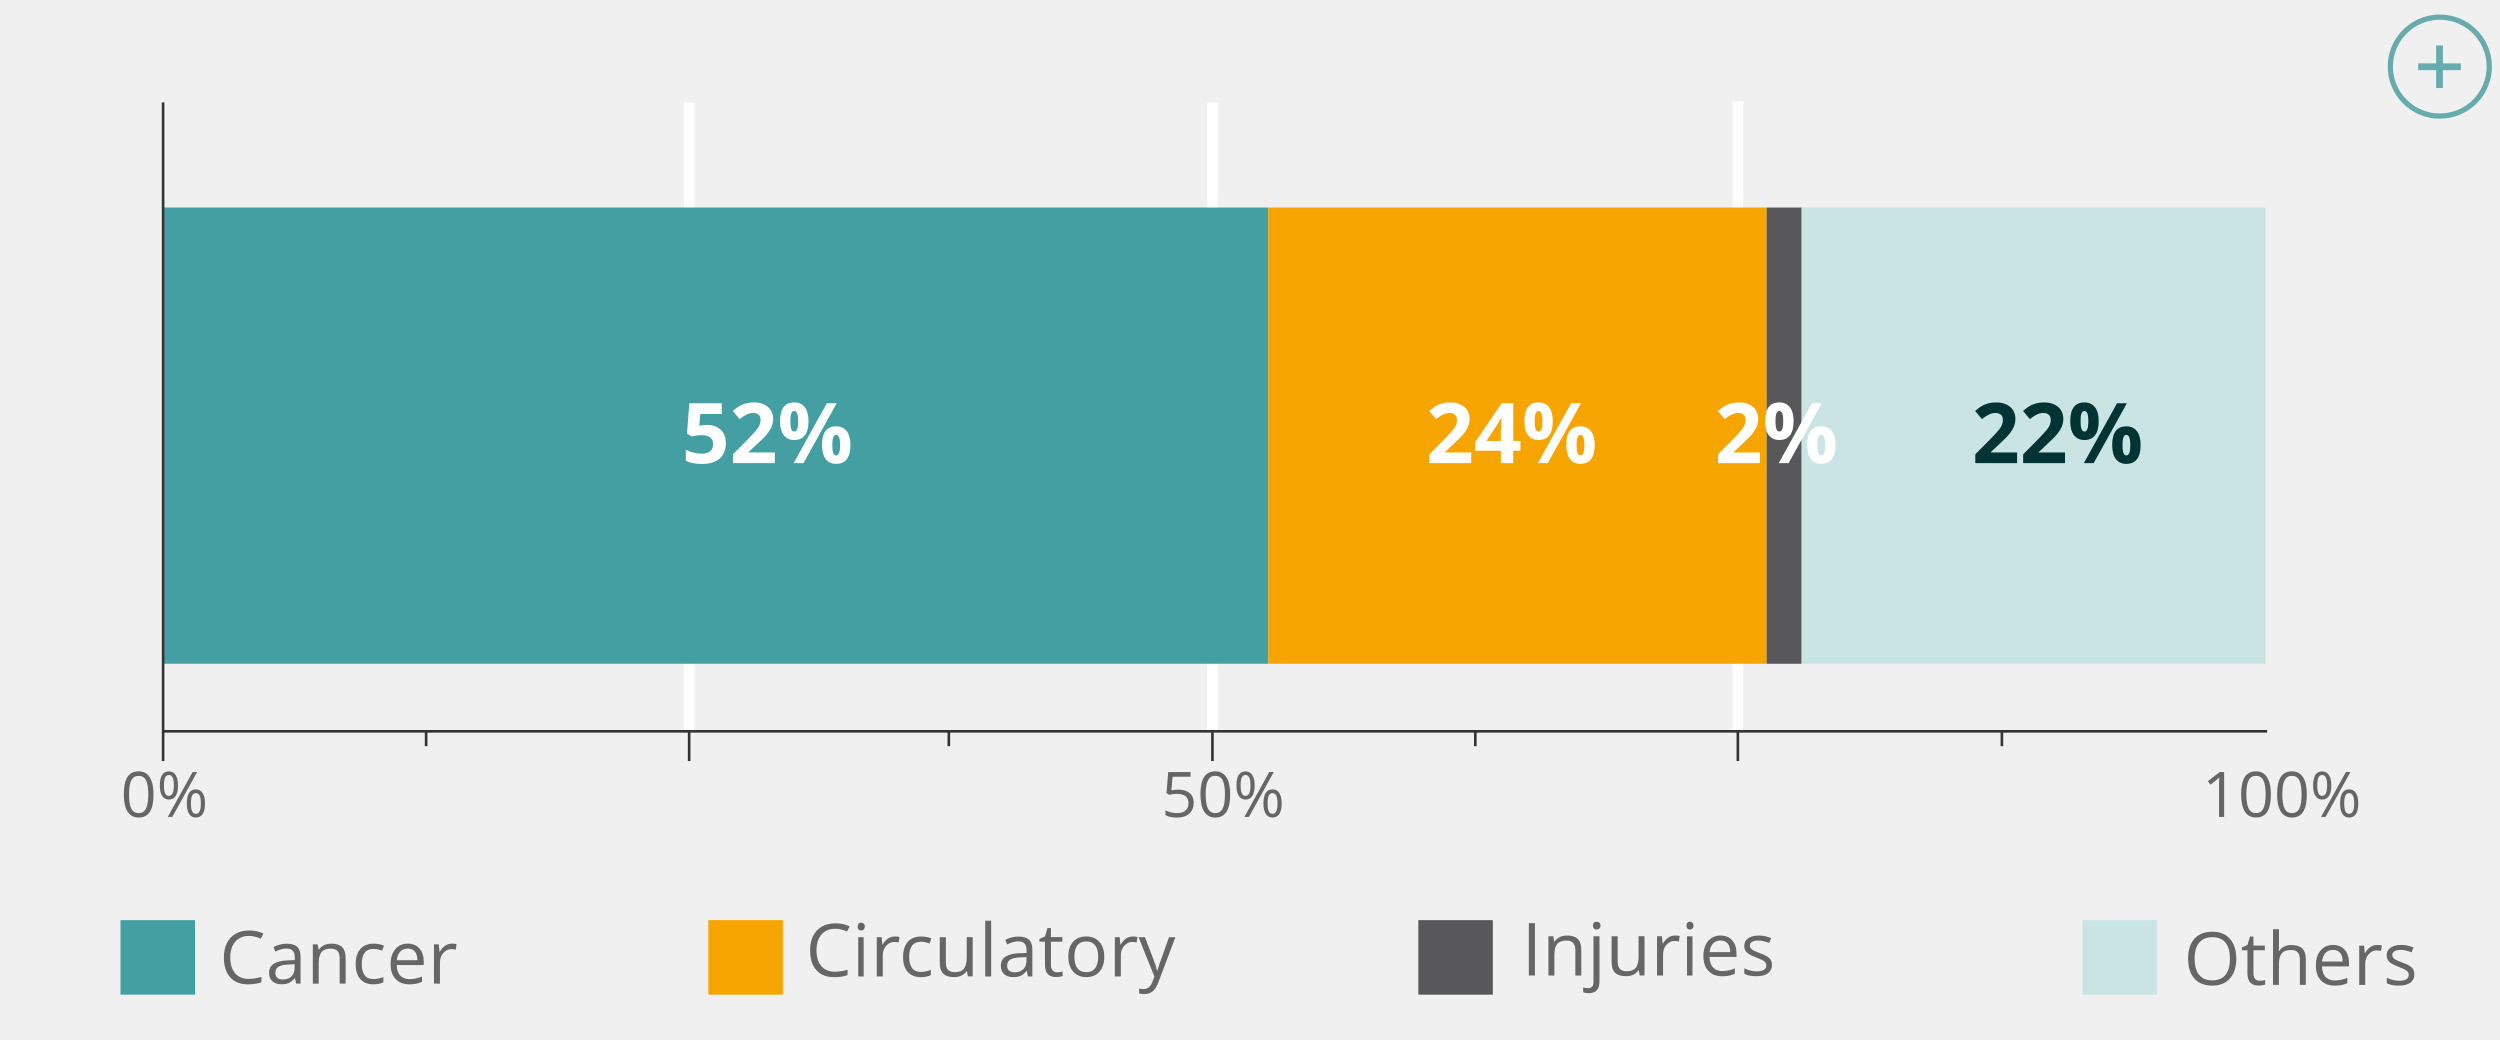
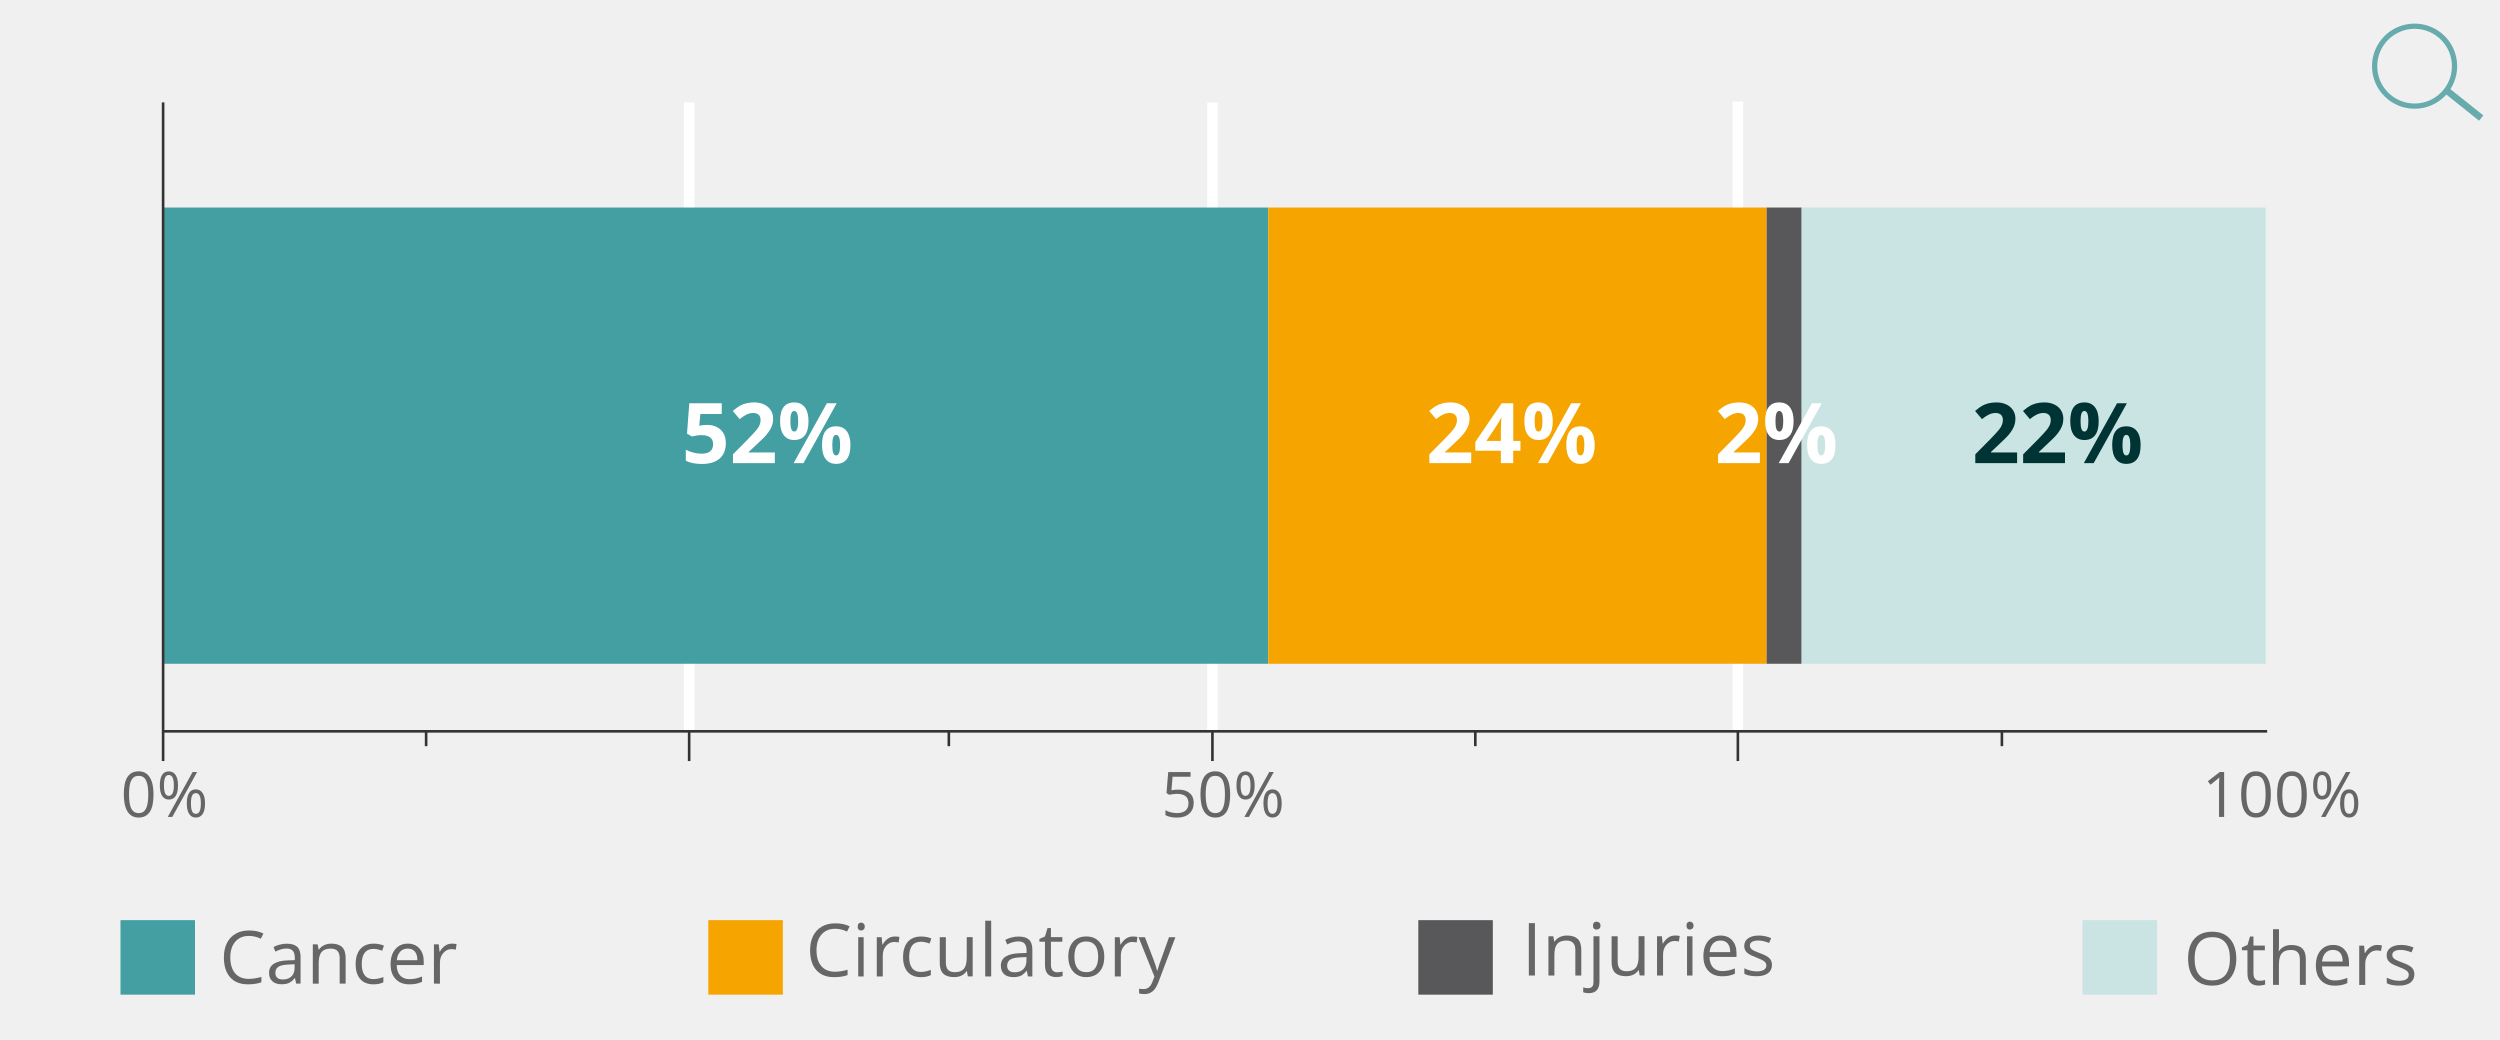
<svg xmlns="http://www.w3.org/2000/svg" version="1.1" id="Capa_1" x="0px" y="0px" width="477px" height="198.425px" viewBox="0 0 477 198.425" enable-background="new 0 0 477 198.425" xml:space="preserve">
  <rect x="31.12" y="19.535" fill="#F0F0F0" width="401.177" height="120.001" />
  <g>
    <line fill="none" stroke="#FFFFFF" stroke-width="2" stroke-miterlimit="10" x1="231.331" y1="139.537" x2="231.331" y2="19.539" />
    <line fill="none" stroke="#FFFFFF" stroke-width="2" stroke-miterlimit="10" x1="131.488" y1="139.537" x2="131.488" y2="19.539" />
    <line fill="none" stroke="#FFFFFF" stroke-width="2" stroke-miterlimit="10" x1="331.586" y1="139.537" x2="331.586" y2="19.374" />
  </g>
  <g id="Capa_1_1_">
</g>
  <line fill="none" stroke="#333333" stroke-width="0.5" stroke-miterlimit="10" x1="31.12" y1="139.537" x2="432.576" y2="139.537" />
  <line fill="none" stroke="#333333" stroke-width="0.5" stroke-miterlimit="10" x1="231.331" y1="145.203" x2="231.331" y2="139.537" />
  <g>
    <path fill="#666666" d="M23.622,151.57c0-1.488,0.229-2.598,0.694-3.318c0.471-0.721,1.183-1.082,2.139-1.082   c0.929,0,1.634,0.377,2.111,1.129c0.48,0.758,0.728,1.85,0.728,3.273c0,1.479-0.232,2.588-0.699,3.316   c-0.467,0.73-1.18,1.098-2.14,1.098c-0.93,0-1.628-0.375-2.11-1.121C23.865,154.115,23.622,153.018,23.622,151.57z M24.618,151.57   c0,1.244,0.146,2.148,0.438,2.717c0.293,0.566,0.759,0.854,1.397,0.854c0.646,0,1.111-0.287,1.402-0.86   c0.291-0.572,0.438-1.48,0.438-2.701c0-1.229-0.146-2.127-0.438-2.697c-0.292-0.569-0.759-0.854-1.402-0.854   c-0.645,0-1.104,0.279-1.397,0.847C24.765,149.425,24.618,150.328,24.618,151.57z" />
-     <path fill="#666666" d="M30.495,149.854c0-0.886,0.145-1.554,0.433-2.002c0.289-0.446,0.717-0.672,1.281-0.672   c0.563,0,0.997,0.229,1.3,0.694c0.305,0.465,0.455,1.125,0.455,1.979c0,0.895-0.147,1.564-0.445,2.021   c-0.298,0.455-0.729,0.685-1.31,0.685c-0.542,0-0.963-0.231-1.269-0.697C30.646,151.396,30.495,150.727,30.495,149.854z    M31.286,149.854c0,0.666,0.067,1.164,0.217,1.496c0.146,0.334,0.38,0.5,0.706,0.5c0.644,0,0.964-0.666,0.964-1.996   c0-1.326-0.32-1.987-0.964-1.987c-0.325,0-0.563,0.164-0.706,0.493C31.36,148.689,31.286,149.188,31.286,149.854z M32.01,155.869   l4.739-8.566h0.859l-4.734,8.566H32.01z M35.641,153.289c0-0.887,0.146-1.555,0.438-2.002c0.29-0.449,0.718-0.676,1.281-0.676   c0.557,0,0.981,0.229,1.292,0.688c0.313,0.459,0.468,1.121,0.468,1.988c0,0.887-0.148,1.562-0.446,2.014   c-0.297,0.455-0.732,0.688-1.313,0.688c-0.552,0-0.978-0.23-1.271-0.693C35.788,154.824,35.641,154.158,35.641,153.289z    M36.432,153.289c0,0.668,0.071,1.166,0.217,1.494c0.146,0.328,0.387,0.492,0.711,0.492c0.329,0,0.572-0.16,0.729-0.486   c0.157-0.324,0.235-0.824,0.235-1.5c0-0.666-0.078-1.162-0.235-1.479c-0.155-0.322-0.398-0.479-0.729-0.479   s-0.563,0.158-0.711,0.479C36.503,152.126,36.432,152.623,36.432,153.289z" />
+     <path fill="#666666" d="M30.495,149.854c0-0.886,0.145-1.554,0.433-2.002c0.289-0.446,0.717-0.672,1.281-0.672   c0.563,0,0.997,0.229,1.3,0.694c0.305,0.465,0.455,1.125,0.455,1.979c0,0.895-0.147,1.564-0.445,2.021   c-0.298,0.455-0.729,0.685-1.31,0.685c-0.542,0-0.963-0.231-1.269-0.697C30.646,151.396,30.495,150.727,30.495,149.854z    M31.286,149.854c0,0.666,0.067,1.164,0.217,1.496c0.146,0.334,0.38,0.5,0.706,0.5c0.644,0,0.964-0.666,0.964-1.996   c0-1.326-0.32-1.987-0.964-1.987c-0.325,0-0.563,0.164-0.706,0.493S31.286,149.188,31.286,149.854z M32.01,155.869l4.739-8.566   h0.859l-4.734,8.566H32.01z M35.641,153.289c0-0.887,0.146-1.555,0.438-2.002c0.29-0.449,0.718-0.676,1.281-0.676   c0.557,0,0.981,0.229,1.292,0.688c0.313,0.459,0.468,1.121,0.468,1.988c0,0.887-0.148,1.562-0.446,2.014   c-0.297,0.455-0.732,0.688-1.313,0.688c-0.552,0-0.978-0.23-1.271-0.693C35.788,154.824,35.641,154.158,35.641,153.289z    M36.432,153.289c0,0.668,0.071,1.166,0.217,1.494s0.387,0.492,0.711,0.492c0.329,0,0.572-0.16,0.729-0.486   c0.157-0.324,0.235-0.824,0.235-1.5c0-0.666-0.078-1.162-0.235-1.479c-0.155-0.322-0.398-0.479-0.729-0.479   s-0.563,0.158-0.711,0.479C36.503,152.126,36.432,152.623,36.432,153.289z" />
  </g>
  <g>
    <path fill="#666666" d="M222.367,155.518v-0.938c0.271,0.174,0.607,0.313,1.02,0.412c0.406,0.098,0.808,0.146,1.201,0.146   c0.688,0,1.222-0.16,1.604-0.48c0.386-0.324,0.57-0.791,0.57-1.402c0-1.189-0.729-1.787-2.199-1.787   c-0.371,0-0.867,0.059-1.484,0.17l-0.509-0.32l0.325-4.008h4.266v0.895h-3.435l-0.217,2.574c0.449-0.08,0.896-0.121,1.342-0.121   c0.903,0,1.613,0.225,2.132,0.666c0.521,0.443,0.776,1.055,0.776,1.824c0,0.891-0.282,1.584-0.847,2.09   c-0.565,0.508-1.348,0.76-2.335,0.76C223.612,155.986,222.874,155.83,222.367,155.518z" />
    <path fill="#666666" d="M229.046,151.57c0-1.488,0.229-2.598,0.699-3.318c0.466-0.721,1.178-1.082,2.134-1.082   c0.929,0,1.634,0.377,2.116,1.129c0.479,0.758,0.723,1.85,0.723,3.273c0,1.479-0.232,2.588-0.699,3.316   c-0.467,0.73-1.18,1.098-2.14,1.098c-0.925,0-1.628-0.375-2.11-1.121C229.287,154.115,229.046,153.018,229.046,151.57z    M230.042,151.57c0,1.244,0.146,2.148,0.438,2.717c0.293,0.566,0.765,0.854,1.398,0.854c0.646,0,1.116-0.287,1.407-0.86   c0.291-0.572,0.436-1.48,0.436-2.701c0-1.229-0.146-2.127-0.436-2.697c-0.291-0.569-0.764-0.854-1.407-0.854   c-0.645,0-1.105,0.279-1.398,0.847C230.188,149.425,230.042,150.328,230.042,151.57z" />
    <path fill="#666666" d="M235.919,149.854c0-0.886,0.144-1.554,0.433-2.002c0.289-0.446,0.717-0.672,1.281-0.672   c0.563,0,0.997,0.229,1.3,0.694c0.305,0.465,0.455,1.125,0.455,1.979c0,0.895-0.146,1.564-0.445,2.021   c-0.298,0.455-0.729,0.685-1.31,0.685c-0.542,0-0.963-0.231-1.264-0.697C236.07,151.396,235.919,150.727,235.919,149.854z    M236.71,149.854c0,0.666,0.072,1.164,0.217,1.496c0.146,0.334,0.38,0.5,0.706,0.5c0.644,0,0.964-0.666,0.964-1.996   c0-1.326-0.32-1.987-0.964-1.987c-0.325,0-0.563,0.164-0.706,0.493S236.71,149.188,236.71,149.854z M237.433,155.869l4.738-8.566   h0.865l-4.74,8.566H237.433z M241.064,153.289c0-0.887,0.146-1.555,0.438-2.002c0.29-0.449,0.719-0.676,1.285-0.676   c0.553,0,0.979,0.229,1.292,0.688c0.31,0.459,0.464,1.121,0.464,1.988c0,0.887-0.148,1.562-0.447,2.014   c-0.297,0.455-0.729,0.688-1.309,0.688c-0.556,0-0.979-0.23-1.273-0.693C241.213,154.824,241.064,154.158,241.064,153.289z    M241.855,153.289c0,0.668,0.072,1.166,0.223,1.494c0.145,0.328,0.383,0.492,0.711,0.492c0.326,0,0.566-0.16,0.729-0.486   c0.158-0.324,0.236-0.824,0.236-1.5c0-0.666-0.078-1.162-0.236-1.479c-0.156-0.322-0.396-0.479-0.729-0.479   c-0.328,0-0.566,0.158-0.711,0.479C241.928,152.126,241.855,152.623,241.855,153.289z" />
  </g>
  <g>
    <path fill="#666666" d="M421.252,149.055l2.27-1.753h0.842v8.566h-0.974v-6.104c0-0.509,0.018-0.986,0.048-1.438   c-0.082,0.082-0.174,0.168-0.274,0.258c-0.102,0.09-0.563,0.471-1.396,1.146L421.252,149.055z" />
    <path fill="#666666" d="M427.608,151.57c0-1.488,0.233-2.598,0.699-3.318c0.466-0.719,1.178-1.082,2.134-1.082   c0.93,0,1.635,0.377,2.116,1.129c0.479,0.758,0.724,1.85,0.724,3.273c0,1.479-0.229,2.588-0.699,3.316   c-0.467,0.73-1.18,1.098-2.14,1.098c-0.926,0-1.629-0.375-2.11-1.121C427.849,154.115,427.608,153.018,427.608,151.57z    M428.604,151.57c0,1.244,0.146,2.148,0.438,2.717c0.297,0.566,0.763,0.854,1.396,0.854c0.647,0,1.116-0.287,1.406-0.86   c0.291-0.572,0.438-1.48,0.438-2.701c0-1.229-0.146-2.127-0.438-2.697c-0.29-0.569-0.759-0.854-1.406-0.854   c-0.64,0-1.104,0.279-1.396,0.847C428.75,149.425,428.604,150.328,428.604,151.57z" />
    <path fill="#666666" d="M434.47,151.57c0-1.488,0.229-2.598,0.699-3.318c0.466-0.721,1.178-1.082,2.134-1.082   c0.929,0,1.634,0.377,2.116,1.129c0.479,0.758,0.723,1.85,0.723,3.273c0,1.479-0.232,2.588-0.698,3.316   c-0.468,0.73-1.181,1.098-2.141,1.098c-0.925,0-1.628-0.375-2.109-1.121C434.711,154.115,434.47,153.018,434.47,151.57z    M435.466,151.57c0,1.244,0.146,2.148,0.438,2.717c0.293,0.566,0.759,0.854,1.397,0.854c0.646,0,1.112-0.287,1.401-0.86   c0.291-0.572,0.438-1.48,0.438-2.701c0-1.229-0.146-2.127-0.438-2.697c-0.289-0.569-0.759-0.854-1.401-0.854   c-0.644,0-1.104,0.279-1.397,0.847C435.612,149.425,435.466,150.328,435.466,151.57z" />
    <path fill="#666666" d="M441.343,149.854c0-0.886,0.145-1.554,0.434-2.002c0.288-0.446,0.716-0.672,1.28-0.672   c0.563,0,0.997,0.229,1.301,0.694s0.454,1.125,0.454,1.979c0,0.895-0.147,1.564-0.445,2.021c-0.297,0.455-0.729,0.685-1.31,0.685   c-0.543,0-0.963-0.231-1.264-0.697C441.49,151.396,441.343,150.727,441.343,149.854z M442.134,149.854   c0,0.666,0.067,1.164,0.218,1.496c0.146,0.334,0.381,0.5,0.705,0.5c0.644,0,0.964-0.666,0.964-1.996   c0-1.326-0.32-1.987-0.964-1.987c-0.324,0-0.563,0.164-0.705,0.493C442.201,148.689,442.134,149.188,442.134,149.854z    M442.858,155.869l4.737-8.566h0.864l-4.739,8.566H442.858z M446.488,153.289c0-0.887,0.146-1.555,0.438-2.002   c0.289-0.449,0.718-0.676,1.285-0.676c0.552,0,0.979,0.229,1.291,0.688c0.31,0.459,0.464,1.121,0.464,1.988   c0,0.887-0.148,1.562-0.446,2.014c-0.297,0.455-0.732,0.688-1.309,0.688c-0.557,0-0.979-0.23-1.273-0.693   C446.636,154.824,446.488,154.158,446.488,153.289z M447.279,153.289c0,0.668,0.071,1.166,0.218,1.494   c0.147,0.328,0.387,0.492,0.716,0.492c0.324,0,0.567-0.16,0.729-0.486c0.157-0.324,0.235-0.824,0.235-1.5   c0-0.666-0.078-1.162-0.235-1.479c-0.155-0.322-0.397-0.479-0.729-0.479s-0.566,0.158-0.716,0.479   C447.35,152.126,447.279,152.623,447.279,153.289z" />
  </g>
  <rect x="31.12" y="39.598" fill="#449FA2" width="210.859" height="87.048" />
  <rect x="241.985" y="39.598" fill="#F6A400" width="95.097" height="87.048" />
  <rect x="343.431" y="39.598" fill="#CAE4E4" width="88.866" height="87.048" />
  <rect x="337.076" y="39.598" fill="#58585A" width="6.634" height="87.048" />
  <line fill="none" stroke="#333333" stroke-width="0.5" stroke-miterlimit="10" x1="31.12" y1="145.203" x2="31.12" y2="19.535" />
  <path fill="#FFFFFF" d="M280.706,88.368h-7.984v-1.68l2.867-2.898c0.85-0.87,1.404-1.473,1.664-1.809  c0.262-0.336,0.449-0.647,0.563-0.934c0.115-0.286,0.172-0.583,0.172-0.891c0-0.458-0.125-0.8-0.379-1.023  c-0.252-0.224-0.59-0.336-1.012-0.336c-0.441,0-0.871,0.102-1.289,0.305c-0.416,0.203-0.852,0.492-1.305,0.867l-1.313-1.555  c0.563-0.479,1.029-0.817,1.398-1.016c0.371-0.198,0.771-0.351,1.211-0.457c0.438-0.106,0.928-0.16,1.469-0.16  c0.715,0,1.344,0.13,1.896,0.391c0.547,0.261,0.973,0.625,1.271,1.094c0.303,0.469,0.453,1.005,0.453,1.609  c0,0.526-0.092,1.02-0.277,1.48c-0.184,0.461-0.471,0.934-0.854,1.418c-0.391,0.484-1.07,1.175-2.051,2.07l-1.474,1.383v0.109h4.979  L280.706,88.368L280.706,88.368z" />
  <path fill="#FFFFFF" d="M290.097,86.001h-1.375v2.367h-2.359v-2.367h-4.875v-1.68l5.013-7.375h2.227v7.18h1.375L290.097,86.001  L290.097,86.001z M286.363,84.126v-1.938c0-0.323,0.019-0.792,0.039-1.406c0.027-0.614,0.052-0.972,0.063-1.07h-0.063  c-0.188,0.427-0.424,0.844-0.69,1.25l-2.099,3.164H286.363z" />
-   <path fill="#FFFFFF" d="M296.269,80.353c0,1.198-0.229,2.098-0.69,2.699c-0.468,0.602-1.146,0.902-2.039,0.902  c-0.859,0-1.523-0.309-1.992-0.926c-0.469-0.617-0.703-1.509-0.703-2.676c0-2.38,0.896-3.57,2.695-3.57  c0.881,0,1.557,0.309,2.022,0.926C296.034,78.325,296.269,79.207,296.269,80.353z M292.808,80.368c0,0.661,0.063,1.155,0.176,1.48  c0.117,0.325,0.312,0.488,0.566,0.488c0.5,0,0.75-0.656,0.75-1.969c0-1.302-0.25-1.953-0.75-1.953c-0.26,0-0.449,0.16-0.566,0.48  C292.867,79.214,292.808,79.707,292.808,80.368z M301.644,76.946l-6.336,11.422h-1.875l6.336-11.422H301.644z M304.269,84.915  c0,1.192-0.23,2.09-0.695,2.691c-0.463,0.602-1.143,0.902-2.038,0.902c-0.855,0-1.521-0.309-1.988-0.926  c-0.473-0.617-0.703-1.507-0.703-2.668c0-2.38,0.896-3.57,2.691-3.57c0.884,0,1.561,0.309,2.026,0.926  C304.031,82.888,304.269,83.77,304.269,84.915z M300.808,84.931c0,0.661,0.06,1.155,0.176,1.48c0.117,0.325,0.312,0.488,0.566,0.488  c0.5,0,0.75-0.656,0.75-1.969c0-1.302-0.25-1.953-0.75-1.953c-0.264,0-0.449,0.16-0.566,0.48S300.808,84.27,300.808,84.931z" />
-   <path fill="#003333" d="M384.865,88.368h-7.979v-1.68l2.867-2.898c0.85-0.87,1.399-1.473,1.659-1.809  c0.267-0.336,0.449-0.647,0.563-0.934c0.115-0.286,0.172-0.583,0.172-0.891c0-0.458-0.125-0.8-0.379-1.023  c-0.252-0.224-0.59-0.336-1.012-0.336c-0.441,0-0.871,0.102-1.289,0.305c-0.416,0.203-0.854,0.492-1.31,0.867l-1.313-1.555  c0.563-0.479,1.028-0.817,1.396-1.016c0.37-0.198,0.772-0.351,1.212-0.457c0.438-0.106,0.931-0.16,1.472-0.16  c0.715,0,1.344,0.13,1.891,0.391c0.547,0.261,0.975,0.625,1.273,1.094c0.303,0.469,0.453,1.005,0.453,1.609  c0,0.526-0.097,1.02-0.277,1.48c-0.187,0.461-0.471,0.934-0.859,1.418c-0.387,0.484-1.065,1.175-2.051,2.07l-1.469,1.383v0.109  h4.977L384.865,88.368L384.865,88.368z" />
+   <path fill="#FFFFFF" d="M296.269,80.353c0,1.198-0.229,2.098-0.69,2.699c-0.468,0.602-1.146,0.902-2.039,0.902  c-0.859,0-1.523-0.309-1.992-0.926c-0.469-0.617-0.703-1.509-0.703-2.676c0-2.38,0.896-3.57,2.695-3.57  c0.881,0,1.557,0.309,2.022,0.926C296.034,78.325,296.269,79.207,296.269,80.353z M292.808,80.368c0,0.661,0.063,1.155,0.176,1.48  c0.117,0.325,0.312,0.488,0.566,0.488c0.5,0,0.75-0.656,0.75-1.969c0-1.302-0.25-1.953-0.75-1.953c-0.26,0-0.449,0.16-0.566,0.48  S292.808,79.707,292.808,80.368z M301.644,76.946l-6.336,11.422h-1.875l6.336-11.422H301.644z M304.269,84.915  c0,1.192-0.23,2.09-0.695,2.691c-0.463,0.602-1.143,0.902-2.038,0.902c-0.855,0-1.521-0.309-1.988-0.926  c-0.473-0.617-0.703-1.507-0.703-2.668c0-2.38,0.896-3.57,2.691-3.57c0.884,0,1.561,0.309,2.026,0.926  C304.031,82.888,304.269,83.77,304.269,84.915z M300.808,84.931c0,0.661,0.06,1.155,0.176,1.48c0.117,0.325,0.312,0.488,0.566,0.488  c0.5,0,0.75-0.656,0.75-1.969c0-1.302-0.25-1.953-0.75-1.953c-0.264,0-0.449,0.16-0.566,0.48S300.808,84.27,300.808,84.931z" />
+   <path fill="#003333" d="M384.865,88.368h-7.979v-1.68l2.867-2.898c0.85-0.87,1.399-1.473,1.659-1.809  c0.267-0.336,0.449-0.647,0.563-0.934c0.115-0.286,0.172-0.583,0.172-0.891c0-0.458-0.125-0.8-0.379-1.023  c-0.252-0.224-0.59-0.336-1.012-0.336c-0.441,0-0.871,0.102-1.289,0.305c-0.416,0.203-0.854,0.492-1.31,0.867l-1.313-1.555  c0.563-0.479,1.028-0.817,1.396-1.016c0.37-0.198,0.772-0.351,1.212-0.457c0.438-0.106,0.931-0.16,1.472-0.16  c0.715,0,1.344,0.13,1.891,0.391s0.975,0.625,1.273,1.094c0.303,0.469,0.453,1.005,0.453,1.609c0,0.526-0.097,1.02-0.277,1.48  c-0.187,0.461-0.471,0.934-0.859,1.418c-0.387,0.484-1.065,1.175-2.051,2.07l-1.469,1.383v0.109h4.977L384.865,88.368  L384.865,88.368z" />
  <path fill="#003333" d="M394.001,88.368h-7.984v-1.68l2.867-2.898c0.85-0.87,1.399-1.473,1.664-1.809  c0.262-0.336,0.444-0.647,0.563-0.934c0.115-0.286,0.172-0.583,0.172-0.891c0-0.458-0.125-0.8-0.379-1.023  c-0.252-0.224-0.59-0.336-1.012-0.336c-0.441,0-0.871,0.102-1.289,0.305c-0.416,0.203-0.852,0.492-1.305,0.867l-1.313-1.555  c0.563-0.479,1.029-0.817,1.398-1.016c0.371-0.198,0.771-0.351,1.211-0.457c0.438-0.106,0.928-0.16,1.469-0.16  c0.715,0,1.344,0.13,1.891,0.391c0.552,0.261,0.978,0.625,1.273,1.094c0.303,0.469,0.453,1.005,0.453,1.609  c0,0.526-0.092,1.02-0.277,1.48c-0.184,0.461-0.471,0.934-0.854,1.418c-0.391,0.484-1.07,1.175-2.056,2.07l-1.469,1.383v0.109h4.979  L394.001,88.368L394.001,88.368z" />
  <path fill="#003333" d="M400.431,80.353c0,1.198-0.23,2.098-0.695,2.699c-0.463,0.602-1.143,0.902-2.039,0.902  c-0.854,0-1.521-0.309-1.992-0.926c-0.469-0.617-0.698-1.509-0.698-2.676c0-2.38,0.896-3.57,2.69-3.57  c0.881,0,1.562,0.309,2.027,0.926C400.197,78.325,400.431,79.207,400.431,80.353z M396.97,80.368c0,0.661,0.059,1.155,0.176,1.48  c0.117,0.325,0.307,0.488,0.566,0.488c0.5,0,0.75-0.656,0.75-1.969c0-1.302-0.25-1.953-0.75-1.953c-0.265,0-0.449,0.16-0.566,0.48  S396.97,79.707,396.97,80.368z M405.806,76.946l-6.336,11.422h-1.875l6.336-11.422H405.806z M408.431,84.915  c0,1.192-0.23,2.09-0.695,2.691c-0.463,0.602-1.143,0.902-2.039,0.902c-0.854,0-1.521-0.309-1.992-0.926  c-0.469-0.617-0.698-1.507-0.698-2.668c0-2.38,0.896-3.57,2.69-3.57c0.881,0,1.562,0.309,2.027,0.926  C408.197,82.888,408.431,83.77,408.431,84.915z M404.97,84.931c0,0.661,0.059,1.155,0.176,1.48c0.117,0.325,0.307,0.488,0.566,0.488  c0.5,0,0.75-0.656,0.75-1.969c0-1.302-0.25-1.953-0.75-1.953c-0.265,0-0.449,0.16-0.566,0.48S404.97,84.27,404.97,84.931z" />
-   <path fill="#FFFFFF" d="M335.783,88.368h-7.979v-1.68l2.867-2.898c0.85-0.87,1.399-1.473,1.664-1.809  c0.262-0.336,0.444-0.647,0.563-0.934c0.115-0.286,0.172-0.583,0.172-0.891c0-0.458-0.125-0.8-0.379-1.023  c-0.252-0.224-0.59-0.336-1.012-0.336c-0.441,0-0.871,0.102-1.289,0.305c-0.416,0.203-0.854,0.492-1.305,0.867l-1.313-1.555  c0.563-0.479,1.029-0.817,1.398-1.016c0.371-0.198,0.771-0.351,1.211-0.457c0.438-0.106,0.928-0.16,1.469-0.16  c0.715,0,1.344,0.13,1.891,0.391c0.547,0.261,0.978,0.625,1.273,1.094c0.303,0.469,0.453,1.005,0.453,1.609  c0,0.526-0.092,1.02-0.277,1.48c-0.184,0.461-0.471,0.934-0.859,1.418c-0.387,0.484-1.065,1.175-2.051,2.07l-1.469,1.383v0.109  h4.977L335.783,88.368L335.783,88.368z" />
+   <path fill="#FFFFFF" d="M335.783,88.368h-7.979v-1.68l2.867-2.898c0.85-0.87,1.399-1.473,1.664-1.809  c0.262-0.336,0.444-0.647,0.563-0.934c0.115-0.286,0.172-0.583,0.172-0.891c0-0.458-0.125-0.8-0.379-1.023  c-0.252-0.224-0.59-0.336-1.012-0.336c-0.441,0-0.871,0.102-1.289,0.305c-0.416,0.203-0.854,0.492-1.305,0.867l-1.313-1.555  c0.563-0.479,1.029-0.817,1.398-1.016c0.371-0.198,0.771-0.351,1.211-0.457c0.438-0.106,0.928-0.16,1.469-0.16  c0.715,0,1.344,0.13,1.891,0.391s0.978,0.625,1.273,1.094c0.303,0.469,0.453,1.005,0.453,1.609c0,0.526-0.092,1.02-0.277,1.48  c-0.184,0.461-0.471,0.934-0.859,1.418c-0.387,0.484-1.065,1.175-2.051,2.07l-1.469,1.383v0.109h4.977L335.783,88.368  L335.783,88.368z" />
  <path fill="#FFFFFF" d="M342.218,80.353c0,1.198-0.23,2.098-0.695,2.699c-0.463,0.602-1.143,0.902-2.039,0.902  c-0.859,0-1.521-0.309-1.992-0.926c-0.469-0.617-0.703-1.509-0.703-2.676c0-2.38,0.898-3.57,2.695-3.57  c0.881,0,1.557,0.309,2.027,0.926C341.984,78.325,342.218,79.207,342.218,80.353z M338.757,80.368c0,0.661,0.059,1.155,0.176,1.48  c0.117,0.325,0.307,0.488,0.563,0.488c0.5,0,0.75-0.656,0.75-1.969c0-1.302-0.25-1.953-0.75-1.953c-0.261,0-0.445,0.16-0.563,0.48  S338.757,79.707,338.757,80.368z M347.593,76.946l-6.336,11.422h-1.875l6.336-11.422H347.593z M350.218,84.915  c0,1.192-0.23,2.09-0.695,2.691c-0.463,0.602-1.143,0.902-2.039,0.902c-0.859,0-1.521-0.309-1.992-0.926  c-0.469-0.617-0.703-1.507-0.703-2.668c0-2.38,0.898-3.57,2.695-3.57c0.881,0,1.557,0.309,2.027,0.926  C349.984,82.888,350.218,83.77,350.218,84.915z M346.757,84.931c0,0.661,0.059,1.155,0.176,1.48  c0.117,0.325,0.307,0.488,0.563,0.488c0.5,0,0.75-0.656,0.75-1.969c0-1.302-0.25-1.953-0.75-1.953c-0.261,0-0.445,0.16-0.563,0.48  S346.757,84.27,346.757,84.931z" />
  <path fill="#FFFFFF" d="M134.872,81.071c1.104,0,1.979,0.31,2.637,0.93s0.979,1.469,0.979,2.547c0,1.276-0.394,2.258-1.18,2.945  s-1.911,1.031-3.375,1.031c-1.271,0-2.297-0.206-3.078-0.617v-2.086c0.411,0.219,0.896,0.397,1.438,0.535s1.063,0.207,1.555,0.207  c1.475,0,2.211-0.604,2.211-1.813c0-1.151-0.763-1.727-2.289-1.727c-0.271,0-0.581,0.027-0.914,0.082s-0.604,0.113-0.813,0.176  l-0.961-0.516l0.43-5.82h6.195v2.047h-4.078l-0.211,2.242l0.271-0.055C134.01,81.107,134.404,81.071,134.872,81.071z" />
-   <path fill="#FFFFFF" d="M147.833,88.368h-7.984v-1.68l2.867-2.898c0.849-0.87,1.403-1.473,1.664-1.809s0.448-0.647,0.563-0.934  c0.115-0.287,0.177-0.583,0.177-0.891c0-0.458-0.126-0.8-0.384-1.023c-0.253-0.223-0.59-0.336-1.012-0.336  c-0.438,0-0.872,0.102-1.289,0.305s-0.852,0.492-1.305,0.867l-1.313-1.555c0.563-0.479,1.028-0.817,1.398-1.016  c0.37-0.199,0.771-0.351,1.211-0.457s0.927-0.16,1.469-0.16c0.714,0,1.349,0.13,1.896,0.391c0.547,0.261,0.972,0.625,1.271,1.094  c0.301,0.469,0.453,1.005,0.453,1.609c0,0.526-0.093,1.02-0.277,1.48c-0.184,0.46-0.472,0.934-0.854,1.418s-1.071,1.175-2.051,2.07  l-1.474,1.383v0.109h4.979L147.833,88.368L147.833,88.368z" />
+   <path fill="#FFFFFF" d="M147.833,88.368h-7.984v-1.68l2.867-2.898c0.849-0.87,1.403-1.473,1.664-1.809s0.448-0.647,0.563-0.934  c0.115-0.287,0.177-0.583,0.177-0.891c0-0.458-0.126-0.8-0.384-1.023c-0.253-0.223-0.59-0.336-1.012-0.336  c-0.438,0-0.872,0.102-1.289,0.305s-0.852,0.492-1.305,0.867l-1.313-1.555c0.563-0.479,1.028-0.817,1.398-1.016  s0.771-0.351,1.211-0.457s0.927-0.16,1.469-0.16c0.714,0,1.349,0.13,1.896,0.391s0.972,0.625,1.271,1.094  c0.301,0.469,0.453,1.005,0.453,1.609c0,0.526-0.093,1.02-0.277,1.48c-0.184,0.46-0.472,0.934-0.854,1.418s-1.071,1.175-2.051,2.07  l-1.474,1.383v0.109h4.979L147.833,88.368L147.833,88.368z" />
  <path fill="#FFFFFF" d="M154.263,80.353c0,1.198-0.229,2.098-0.695,2.699c-0.464,0.601-1.144,0.902-2.039,0.902  c-0.854,0-1.521-0.309-1.987-0.926c-0.474-0.617-0.703-1.509-0.703-2.676c0-2.38,0.896-3.57,2.69-3.57  c0.885,0,1.561,0.309,2.027,0.926S154.263,79.207,154.263,80.353z M150.802,80.368c0,0.661,0.059,1.155,0.176,1.48  c0.117,0.325,0.311,0.488,0.566,0.488c0.5,0,0.75-0.656,0.75-1.969c0-1.302-0.25-1.953-0.75-1.953c-0.261,0-0.449,0.16-0.566,0.48  S150.802,79.707,150.802,80.368z M159.638,76.946l-6.336,11.422h-1.875l6.336-11.422H159.638z M162.263,84.915  c0,1.192-0.229,2.09-0.695,2.691c-0.464,0.601-1.144,0.902-2.039,0.902c-0.854,0-1.521-0.309-1.987-0.926  c-0.474-0.617-0.703-1.507-0.703-2.668c0-2.38,0.896-3.57,2.69-3.57c0.885,0,1.561,0.309,2.027,0.926S162.263,83.77,162.263,84.915z   M158.802,84.931c0,0.661,0.059,1.155,0.176,1.48c0.117,0.325,0.311,0.488,0.566,0.488c0.5,0,0.75-0.656,0.75-1.969  c0-1.302-0.25-1.953-0.75-1.953c-0.261,0-0.449,0.16-0.566,0.48S158.802,84.27,158.802,84.931z" />
  <line fill="none" stroke="#333333" stroke-width="0.5" stroke-miterlimit="10" x1="131.488" y1="145.203" x2="131.488" y2="139.537" />
-   <g id="more">
-     <circle id="more3" fill="none" stroke="#67ABAD" stroke-miterlimit="10" cx="465.515" cy="12.711" r="9.439" />
-     <rect id="more2" x="464.816" y="8.679" fill="#67ABAD" width="1.292" height="8.122" />
-     <rect id="more1" x="461.401" y="12.094" fill="#67ABAD" width="8.122" height="1.292" />
-   </g>
  <g>
    <g>
      <rect x="22.99" y="175.564" fill="#449FA2" width="14.217" height="14.217" />
      <g>
        <path fill="#666666" d="M42.717,182.66c0-1.029,0.188-1.932,0.57-2.707c0.381-0.771,0.936-1.369,1.662-1.789     c0.725-0.418,1.576-0.629,2.563-0.629c1.049,0,1.965,0.191,2.748,0.574l-0.492,0.998c-0.756-0.355-1.516-0.533-2.271-0.533     c-1.104,0-1.965,0.365-2.604,1.098c-0.635,0.73-0.953,1.73-0.953,3.002c0,1.312,0.313,2.316,0.921,3.027     c0.612,0.713,1.485,1.07,2.62,1.07c0.697,0,1.492-0.125,2.393-0.377v1.021c-0.691,0.262-1.554,0.396-2.563,0.396     c-1.475,0-2.604-0.446-3.396-1.343C43.115,185.576,42.717,184.307,42.717,182.66z" />
        <path fill="#666666" d="M51.336,185.609c0-1.51,1.213-2.301,3.637-2.373l1.271-0.041v-0.471c0-0.598-0.125-1.035-0.379-1.318     c-0.258-0.283-0.654-0.426-1.217-0.426c-0.623,0-1.322,0.191-2.109,0.582l-0.354-0.871c0.369-0.197,0.771-0.354,1.213-0.465     c0.438-0.111,0.881-0.168,1.322-0.168c0.896,0,1.555,0.195,1.982,0.594c0.43,0.396,0.646,1.033,0.646,1.908v5.109h-0.84     l-0.229-1.053h-0.05c-0.373,0.463-0.746,0.774-1.117,0.938c-0.363,0.163-0.832,0.243-1.389,0.243     c-0.746,0-1.33-0.188-1.754-0.569C51.547,186.855,51.336,186.314,51.336,185.609z M52.541,185.623     c0,0.412,0.123,0.729,0.371,0.941s0.594,0.32,1.041,0.32c0.705,0,1.258-0.191,1.654-0.584c0.404-0.389,0.604-0.934,0.604-1.635     v-0.685l-1.133,0.052c-0.898,0.028-1.551,0.174-1.947,0.424C52.74,184.708,52.541,185.098,52.541,185.623z" />
        <path fill="#666666" d="M59.683,187.673v-7.491h0.924l0.188,1.012h0.057c0.23-0.362,0.563-0.646,0.979-0.849     c0.42-0.2,0.887-0.301,1.396-0.301c0.9,0,1.582,0.217,2.035,0.648c0.455,0.438,0.688,1.135,0.688,2.092v4.889h-1.14v-4.854     c0-0.612-0.141-1.067-0.418-1.37c-0.271-0.302-0.713-0.451-1.307-0.451c-0.781,0-1.355,0.211-1.724,0.637     c-0.364,0.432-0.552,1.125-0.552,2.105v3.938H59.68L59.683,187.673L59.683,187.673z" />
        <path fill="#666666" d="M67.859,183.977c0-1.254,0.307-2.224,0.898-2.906c0.6-0.685,1.457-1.024,2.574-1.024     c0.354,0,0.721,0.039,1.08,0.117c0.354,0.076,0.643,0.168,0.848,0.272l-0.35,0.963c-0.25-0.103-0.523-0.185-0.82-0.25     c-0.295-0.063-0.557-0.101-0.785-0.101c-1.521,0-2.283,0.974-2.283,2.912c0,0.922,0.188,1.627,0.563,2.119     s0.922,0.734,1.646,0.734c0.623,0,1.27-0.135,1.92-0.398v1.004c-0.502,0.263-1.133,0.392-1.895,0.392     c-1.084,0-1.922-0.334-2.512-1.002C68.154,186.143,67.859,185.197,67.859,183.977z" />
        <path fill="#666666" d="M74.525,183.988c0-1.207,0.295-2.166,0.895-2.877c0.594-0.711,1.391-1.066,2.391-1.066     c0.938,0,1.676,0.313,2.221,0.931c0.548,0.612,0.816,1.438,0.816,2.438v0.719H75.69c0.021,0.886,0.246,1.552,0.668,2.002     c0.422,0.457,1.021,0.689,1.785,0.689c0.803,0,1.603-0.171,2.385-0.507v1.015c-0.396,0.172-0.773,0.297-1.135,0.371     c-0.354,0.073-0.787,0.11-1.291,0.11c-1.104,0-1.979-0.336-2.615-1.015C74.845,186.123,74.525,185.188,74.525,183.988z      M75.713,183.208h3.926c0-0.715-0.16-1.268-0.479-1.646c-0.318-0.381-0.775-0.568-1.369-0.568c-0.604,0-1.084,0.193-1.439,0.588     C75.988,181.975,75.777,182.518,75.713,183.208z" />
        <path fill="#666666" d="M82.795,187.673v-7.491h0.924l0.139,1.396h0.063c0.273-0.49,0.607-0.867,1.006-1.134     c0.395-0.267,0.822-0.397,1.293-0.397c0.332,0,0.633,0.027,0.896,0.084l-0.155,1.063c-0.313-0.065-0.582-0.104-0.82-0.104     c-0.604,0-1.123,0.246-1.555,0.738c-0.436,0.489-0.646,1.104-0.646,1.836v4.018L82.795,187.673L82.795,187.673z" />
      </g>
    </g>
    <g>
      <rect x="135.144" y="175.564" fill="#F6A400" width="14.223" height="14.217" />
      <g>
        <path fill="#666666" d="M154.567,181.294c0-1.028,0.188-1.936,0.568-2.705c0.381-0.772,0.938-1.371,1.661-1.789     c0.729-0.42,1.582-0.629,2.565-0.629c1.048,0,1.964,0.188,2.748,0.572l-0.492,0.998c-0.756-0.354-1.519-0.531-2.271-0.531     c-1.098,0-1.965,0.363-2.602,1.097c-0.636,0.729-0.953,1.729-0.953,3.002c0,1.308,0.307,2.315,0.919,3.028     s1.486,1.068,2.622,1.068c0.696,0,1.492-0.125,2.386-0.381v1.021c-0.688,0.266-1.547,0.396-2.563,0.396     c-1.478,0-2.604-0.444-3.4-1.342C154.964,184.21,154.567,182.941,154.567,181.294z" />
        <path fill="#666666" d="M163.652,176.785c0-0.26,0.063-0.449,0.179-0.57c0.118-0.114,0.266-0.182,0.438-0.182     c0.197,0,0.366,0.063,0.511,0.186c0.146,0.123,0.217,0.314,0.217,0.566c0,0.254-0.07,0.445-0.217,0.572     c-0.146,0.125-0.313,0.188-0.511,0.188c-0.176,0-0.319-0.063-0.438-0.188C163.711,177.232,163.652,177.041,163.652,176.785z      M163.748,186.309v-7.492h1.039v7.492H163.748z" />
        <path fill="#666666" d="M167.289,186.309v-7.492h0.924l0.139,1.396h0.063c0.276-0.482,0.611-0.859,1.007-1.133     c0.395-0.267,0.822-0.396,1.292-0.396c0.333,0,0.631,0.026,0.896,0.082l-0.154,1.06c-0.313-0.066-0.583-0.103-0.819-0.103     c-0.604,0-1.125,0.245-1.556,0.735c-0.434,0.492-0.646,1.104-0.646,1.838v4.017h-1.138L167.289,186.309L167.289,186.309z" />
        <path fill="#666666" d="M172.306,182.611c0-1.254,0.303-2.223,0.898-2.906c0.6-0.682,1.457-1.021,2.574-1.021     c0.354,0,0.72,0.039,1.077,0.112c0.357,0.078,0.646,0.17,0.851,0.271l-0.352,0.965c-0.25-0.102-0.521-0.186-0.817-0.25     s-0.563-0.1-0.785-0.1c-1.521,0-2.283,0.971-2.283,2.91c0,0.922,0.188,1.629,0.56,2.117c0.371,0.492,0.925,0.736,1.648,0.736     c0.625,0,1.268-0.138,1.921-0.402v1.01c-0.501,0.26-1.132,0.389-1.895,0.389c-1.084,0-1.922-0.334-2.515-1.002     C172.601,184.777,172.306,183.832,172.306,182.611z" />
        <path fill="#666666" d="M179.306,183.718v-4.901h1.162v4.86c0,0.609,0.142,1.064,0.416,1.367     c0.277,0.302,0.712,0.449,1.307,0.449c0.779,0,1.354-0.213,1.719-0.646c0.355-0.434,0.542-1.127,0.542-2.104v-3.938h1.135v7.492     h-0.923l-0.178-1.006h-0.063c-0.229,0.369-0.555,0.648-0.967,0.85c-0.412,0.195-0.881,0.293-1.408,0.293     c-0.916,0-1.604-0.217-2.057-0.648C179.534,185.365,179.306,184.669,179.306,183.718z" />
        <path fill="#666666" d="M187.981,186.309v-10.638h1.138v10.638H187.981z" />
        <path fill="#666666" d="M190.962,184.244c0-1.51,1.211-2.301,3.635-2.373l1.272-0.041v-0.471c0-0.596-0.126-1.035-0.379-1.316     c-0.252-0.285-0.655-0.428-1.211-0.428c-0.623,0-1.328,0.193-2.115,0.582l-0.354-0.871c0.369-0.197,0.773-0.354,1.216-0.465     c0.438-0.111,0.883-0.168,1.32-0.168c0.896,0,1.556,0.197,1.982,0.594c0.431,0.398,0.646,1.033,0.646,1.908v5.113h-0.841     l-0.227-1.057h-0.061c-0.373,0.465-0.745,0.779-1.113,0.939c-0.368,0.163-0.833,0.245-1.392,0.245     c-0.746,0-1.331-0.188-1.755-0.567C191.173,185.49,190.962,184.949,190.962,184.244z M192.165,184.259     c0,0.412,0.124,0.726,0.372,0.939c0.248,0.215,0.596,0.318,1.041,0.318c0.705,0,1.26-0.189,1.661-0.584     c0.397-0.395,0.604-0.938,0.604-1.641v-0.68l-1.133,0.049c-0.9,0.031-1.551,0.172-1.948,0.422     C192.365,183.343,192.165,183.732,192.165,184.259z" />
        <path fill="#666666" d="M198.317,179.697v-0.547l1.07-0.471l0.479-1.604h0.652v1.731h2.178v0.883h-2.178v4.425     c0,0.446,0.105,0.799,0.319,1.041c0.214,0.237,0.508,0.358,0.882,0.358c0.201,0,0.396-0.021,0.581-0.046     c0.188-0.028,0.335-0.063,0.444-0.096v0.855c-0.123,0.061-0.305,0.105-0.543,0.146c-0.239,0.039-0.455,0.058-0.646,0.058     c-1.443,0-2.174-0.765-2.174-2.289v-4.457h-1.069L198.317,179.697L198.317,179.697z" />
        <path fill="#666666" d="M203.833,182.548c0-1.219,0.305-2.168,0.913-2.85c0.604-0.684,1.454-1.021,2.536-1.021     c1.045,0,1.875,0.35,2.488,1.045s0.926,1.639,0.926,2.824c0,1.225-0.313,2.18-0.923,2.865c-0.61,0.688-1.46,1.024-2.542,1.024     c-0.668,0-1.264-0.151-1.776-0.478c-0.521-0.313-0.918-0.768-1.199-1.354C203.973,184.027,203.833,183.339,203.833,182.548z      M204.996,182.548c0,0.959,0.188,1.688,0.575,2.191c0.383,0.504,0.941,0.754,1.688,0.754s1.313-0.25,1.693-0.75     c0.386-0.5,0.579-1.229,0.579-2.195c0-0.955-0.192-1.68-0.579-2.176c-0.389-0.494-0.954-0.742-1.708-0.742     c-0.743,0-1.312,0.244-1.688,0.729C205.181,180.85,204.996,181.58,204.996,182.548z" />
        <path fill="#666666" d="M212.707,186.309v-7.492h0.924l0.142,1.396h0.062c0.276-0.482,0.611-0.859,1.007-1.133     c0.395-0.267,0.822-0.396,1.291-0.396c0.333,0,0.631,0.026,0.896,0.082l-0.154,1.06c-0.313-0.066-0.583-0.103-0.82-0.103     c-0.604,0-1.124,0.245-1.555,0.735c-0.434,0.492-0.646,1.104-0.646,1.838v4.017h-1.14v-0.004H212.707z" />
        <path fill="#666666" d="M217.232,178.816h1.22l1.641,4.271c0.36,0.976,0.583,1.679,0.671,2.104h0.058     c0.062-0.229,0.187-0.629,0.373-1.188c0.188-0.563,0.811-2.291,1.854-5.188h1.217l-3.22,8.531     c-0.318,0.842-0.689,1.438-1.118,1.795c-0.426,0.354-0.948,0.526-1.565,0.526c-0.35,0-0.688-0.039-1.022-0.115v-0.916     c0.25,0.056,0.531,0.082,0.841,0.082c0.779,0,1.335-0.438,1.668-1.313l0.417-1.064L217.232,178.816z" />
      </g>
    </g>
    <g>
      <rect x="397.348" y="175.564" fill="#CAE4E4" width="14.217" height="14.217" />
      <g>
-         <path fill="#666666" d="M417.49,182.906c0-1.631,0.402-2.895,1.203-3.789c0.809-0.896,1.941-1.348,3.418-1.348     c1.438,0,2.563,0.457,3.363,1.369c0.807,0.912,1.211,2.172,1.211,3.777c0,1.6-0.404,2.854-1.213,3.77     c-0.813,0.916-1.938,1.373-3.375,1.373c-1.471,0-2.607-0.449-3.406-1.35C417.897,185.813,417.49,184.544,417.49,182.906z      M418.729,182.919c0,1.354,0.287,2.383,0.863,3.084s1.414,1.054,2.514,1.054c1.105,0,1.943-0.353,2.508-1.05     c0.566-0.696,0.854-1.729,0.854-3.088c0-1.354-0.279-2.369-0.85-3.063c-0.563-0.694-1.395-1.043-2.498-1.043     c-1.103,0-1.943,0.351-2.521,1.052C419.016,180.563,418.729,181.582,418.729,182.919z" />
+         <path fill="#666666" d="M417.49,182.906c0-1.631,0.402-2.895,1.203-3.789c0.809-0.896,1.941-1.348,3.418-1.348     c1.438,0,2.563,0.457,3.363,1.369c0.807,0.912,1.211,2.172,1.211,3.777c0,1.6-0.404,2.854-1.213,3.77     c-0.813,0.916-1.938,1.373-3.375,1.373c-1.471,0-2.607-0.449-3.406-1.35C417.897,185.813,417.49,184.544,417.49,182.906z      M418.729,182.919c0,1.354,0.287,2.383,0.863,3.084s1.414,1.054,2.514,1.054c1.105,0,1.943-0.353,2.508-1.05     c0.566-0.696,0.854-1.729,0.854-3.088c0-1.354-0.279-2.369-0.85-3.063c-0.563-0.694-1.395-1.043-2.498-1.043     s-1.943,0.351-2.521,1.052C419.016,180.563,418.729,181.582,418.729,182.919z" />
        <path fill="#666666" d="M427.758,181.313v-0.547l1.066-0.474l0.48-1.604h0.656v1.733h2.174v0.886h-2.174v4.42     c0,0.45,0.104,0.799,0.314,1.041c0.217,0.239,0.511,0.358,0.883,0.358c0.199,0,0.396-0.015,0.58-0.045     c0.188-0.024,0.335-0.063,0.443-0.092v0.855c-0.123,0.061-0.303,0.104-0.543,0.146c-0.238,0.039-0.455,0.061-0.646,0.061     c-1.445,0-2.176-0.766-2.176-2.288v-4.457h-1.066v0.003L427.758,181.313L427.758,181.313z" />
        <path fill="#666666" d="M433.692,187.923v-10.637h1.135v3.219c0,0.39-0.018,0.709-0.055,0.965h0.068     c0.223-0.358,0.541-0.645,0.953-0.852c0.406-0.207,0.883-0.313,1.406-0.313c0.916,0,1.604,0.217,2.063,0.649     c0.459,0.438,0.688,1.127,0.688,2.076v4.887h-1.135v-4.849c0-0.608-0.139-1.063-0.416-1.364     c-0.279-0.304-0.715-0.451-1.307-0.451c-0.789,0-1.363,0.215-1.729,0.644c-0.355,0.433-0.543,1.131-0.543,2.104v3.916h-1.135     L433.692,187.923L433.692,187.923z" />
        <path fill="#666666" d="M441.865,184.236c0-1.205,0.297-2.166,0.896-2.877c0.594-0.711,1.389-1.064,2.389-1.064     c0.938,0,1.676,0.313,2.221,0.93c0.546,0.613,0.818,1.438,0.818,2.439v0.719h-5.154c0.023,0.886,0.244,1.551,0.668,2.002     c0.423,0.457,1.021,0.689,1.783,0.689c0.805,0,1.603-0.171,2.385-0.507v1.015c-0.396,0.172-0.771,0.297-1.135,0.371     c-0.354,0.073-0.787,0.11-1.291,0.11c-1.104,0-1.977-0.336-2.615-1.015C442.189,186.373,441.865,185.438,441.865,184.236z      M443.057,183.458h3.924c0-0.715-0.16-1.27-0.479-1.646c-0.318-0.381-0.775-0.568-1.369-0.568c-0.604,0-1.082,0.193-1.441,0.588     C443.326,182.225,443.115,182.768,443.057,183.458z" />
        <path fill="#666666" d="M450.139,187.923v-7.491h0.924l0.139,1.396h0.063c0.271-0.49,0.607-0.867,1.006-1.134     c0.393-0.267,0.822-0.397,1.293-0.397c0.332,0,0.631,0.027,0.896,0.084l-0.154,1.063c-0.313-0.063-0.584-0.104-0.82-0.104     c-0.604,0-1.125,0.246-1.555,0.738c-0.438,0.489-0.646,1.104-0.646,1.836v4.016L450.139,187.923L450.139,187.923z" />
        <path fill="#666666" d="M455.375,182.271c0-0.611,0.242-1.096,0.738-1.447c0.496-0.351,1.184-0.529,2.041-0.529     c0.809,0,1.586,0.164,2.354,0.492l-0.396,0.924c-0.748-0.311-1.428-0.467-2.037-0.467c-0.539,0-0.938,0.086-1.219,0.254     c-0.271,0.17-0.41,0.402-0.41,0.699c0,0.201,0.056,0.371,0.154,0.514c0.102,0.146,0.268,0.275,0.496,0.404     c0.228,0.129,0.666,0.313,1.313,0.555c0.895,0.324,1.486,0.65,1.793,0.98c0.313,0.328,0.459,0.742,0.459,1.24     c0,0.691-0.258,1.229-0.771,1.604c-0.516,0.377-1.24,0.564-2.174,0.564c-0.992,0-1.771-0.154-2.32-0.467v-1.047     c0.359,0.186,0.744,0.326,1.156,0.434c0.412,0.104,0.809,0.154,1.188,0.154c0.602,0,1.057-0.094,1.371-0.281     c0.32-0.189,0.479-0.479,0.479-0.867c0-0.291-0.127-0.541-0.379-0.75c-0.262-0.207-0.748-0.453-1.484-0.736     c-0.697-0.26-1.193-0.488-1.486-0.682s-0.51-0.414-0.646-0.662C455.448,182.91,455.375,182.615,455.375,182.271z" />
      </g>
    </g>
    <g>
      <rect x="270.615" y="175.564" fill="#58585A" width="14.217" height="14.217" />
      <g>
        <path fill="#666666" d="M291.703,186.128v-9.994h1.162v9.994H291.703z" />
-         <path fill="#666666" d="M295.442,186.128v-7.492h0.924l0.189,1.013h0.057c0.23-0.362,0.557-0.646,0.979-0.849     c0.422-0.2,0.889-0.301,1.398-0.301c0.902,0,1.582,0.219,2.037,0.648c0.455,0.438,0.684,1.137,0.684,2.094v4.887h-1.135v-4.854     c0-0.61-0.139-1.067-0.418-1.368c-0.273-0.304-0.713-0.453-1.305-0.453c-0.785,0-1.359,0.213-1.729,0.637     c-0.359,0.432-0.547,1.127-0.547,2.104v3.938h-1.135V186.128L295.442,186.128z" />
-         <path fill="#666666" d="M302.073,188.406c0.314,0.09,0.625,0.137,0.93,0.137c0.355,0,0.617-0.098,0.783-0.291     c0.168-0.188,0.25-0.49,0.25-0.887v-8.729h1.141v8.642c0,1.478-0.686,2.216-2.049,2.216c-0.434,0-0.777-0.058-1.053-0.17v-0.916     h-0.002V188.406L302.073,188.406z M303.94,176.605c0-0.262,0.063-0.449,0.189-0.57c0.127-0.119,0.281-0.182,0.479-0.182     c0.207,0,0.387,0.063,0.539,0.186c0.15,0.123,0.227,0.313,0.227,0.566c0,0.252-0.07,0.443-0.227,0.57     c-0.152,0.125-0.332,0.189-0.539,0.189c-0.191,0-0.352-0.064-0.479-0.189C303.996,177.052,303.94,176.861,303.94,176.605z" />
+         <path fill="#666666" d="M295.442,186.128v-7.492h0.924l0.189,1.013h0.057c0.23-0.362,0.557-0.646,0.979-0.849     c0.422-0.2,0.889-0.301,1.398-0.301c0.902,0,1.582,0.219,2.037,0.648c0.455,0.438,0.684,1.137,0.684,2.094v4.887h-1.135v-4.854     c0-0.61-0.139-1.067-0.418-1.368c-0.273-0.304-0.713-0.453-1.305-0.453c-0.785,0-1.359,0.213-1.729,0.637     c-0.359,0.432-0.547,1.127-0.547,2.104v3.938h-1.135v-0.004H295.442z" />
+         <path fill="#666666" d="M302.073,188.406c0.314,0.09,0.625,0.137,0.93,0.137c0.355,0,0.617-0.098,0.783-0.291     c0.168-0.188,0.25-0.49,0.25-0.887v-8.729h1.141v8.642c0,1.478-0.686,2.216-2.049,2.216c-0.434,0-0.777-0.058-1.053-0.17v-0.916     h-0.002L302.073,188.406L302.073,188.406z M303.94,176.605c0-0.262,0.063-0.449,0.189-0.57c0.127-0.119,0.281-0.182,0.479-0.182     c0.207,0,0.387,0.063,0.539,0.186c0.15,0.123,0.227,0.313,0.227,0.566c0,0.252-0.07,0.443-0.227,0.57     c-0.152,0.125-0.332,0.189-0.539,0.189c-0.191,0-0.352-0.064-0.479-0.189C303.996,177.052,303.94,176.861,303.94,176.605z" />
        <path fill="#666666" d="M307.492,183.539v-4.897h1.162v4.856c0,0.609,0.145,1.064,0.416,1.367     c0.277,0.301,0.711,0.449,1.303,0.449c0.783,0,1.355-0.213,1.723-0.645c0.355-0.428,0.543-1.127,0.543-2.102v-3.938h1.135v7.492     h-0.924l-0.176-1.004h-0.064c-0.23,0.368-0.555,0.646-0.967,0.85c-0.412,0.193-0.881,0.294-1.408,0.294     c-0.916,0-1.602-0.22-2.057-0.647C307.721,185.184,307.492,184.49,307.492,183.539z" />
        <path fill="#666666" d="M316.162,186.128v-7.492h0.93l0.139,1.396h0.059c0.279-0.488,0.615-0.865,1.012-1.138     c0.393-0.271,0.818-0.396,1.293-0.396c0.332,0,0.631,0.024,0.896,0.082l-0.158,1.062c-0.309-0.063-0.582-0.104-0.814-0.104     c-0.605,0-1.125,0.246-1.561,0.733c-0.43,0.492-0.645,1.104-0.645,1.841v4.016h-1.141H316.162L316.162,186.128z" />
        <path fill="#666666" d="M321.783,176.605c0-0.262,0.064-0.449,0.182-0.57c0.113-0.119,0.266-0.182,0.438-0.182     c0.197,0,0.367,0.063,0.508,0.186c0.146,0.123,0.215,0.313,0.215,0.566c0,0.252-0.064,0.443-0.215,0.57     c-0.143,0.125-0.311,0.189-0.508,0.189c-0.176,0-0.324-0.064-0.438-0.189C321.846,177.052,321.783,176.861,321.783,176.605z      M321.885,186.128v-7.492h1.037v7.492H321.885z" />
        <path fill="#666666" d="M325.008,182.445c0-1.209,0.297-2.168,0.889-2.879c0.594-0.711,1.389-1.066,2.389-1.066     c0.939,0,1.682,0.313,2.227,0.926c0.547,0.619,0.813,1.439,0.813,2.445v0.717h-5.148c0.021,0.881,0.238,1.547,0.666,2.004     c0.424,0.455,1.018,0.689,1.779,0.689c0.809,0,1.605-0.171,2.391-0.507v1.017c-0.4,0.174-0.777,0.299-1.141,0.373     c-0.354,0.069-0.787,0.106-1.291,0.106c-1.104,0-1.977-0.336-2.609-1.017C325.326,184.58,325.008,183.643,325.008,182.445z      M326.198,181.666h3.924c0-0.717-0.154-1.266-0.479-1.645c-0.32-0.381-0.777-0.57-1.371-0.57c-0.604,0-1.082,0.195-1.441,0.588     C326.473,180.43,326.262,180.973,326.198,181.666z" />
        <path fill="#666666" d="M332.799,180.477c0-0.608,0.248-1.095,0.738-1.444c0.498-0.355,1.184-0.531,2.049-0.531     c0.803,0,1.584,0.164,2.352,0.492l-0.396,0.924c-0.75-0.312-1.428-0.465-2.031-0.465c-0.539,0-0.945,0.084-1.225,0.254     c-0.27,0.168-0.412,0.399-0.412,0.696c0,0.201,0.059,0.371,0.154,0.515c0.105,0.146,0.271,0.274,0.498,0.404     c0.23,0.129,0.666,0.313,1.314,0.557c0.889,0.324,1.48,0.647,1.791,0.979c0.307,0.328,0.461,0.742,0.461,1.24     c0,0.692-0.266,1.229-0.775,1.604c-0.518,0.375-1.242,0.563-2.176,0.563c-0.992,0-1.771-0.154-2.32-0.467v-1.047     c0.359,0.186,0.746,0.326,1.158,0.434c0.412,0.105,0.809,0.156,1.188,0.156c0.602,0,1.057-0.096,1.371-0.283     c0.32-0.188,0.48-0.479,0.48-0.867c0-0.291-0.127-0.541-0.379-0.75c-0.254-0.207-0.748-0.451-1.484-0.734     c-0.699-0.262-1.195-0.484-1.486-0.684c-0.293-0.193-0.51-0.414-0.646-0.66C332.867,181.115,332.799,180.82,332.799,180.477z" />
      </g>
    </g>
  </g>
  <line fill="none" stroke="#333333" stroke-width="0.5" stroke-miterlimit="10" x1="331.586" y1="145.203" x2="331.586" y2="139.529" />
  <g>
    <g>
      <line fill="none" stroke="#333333" stroke-width="0.5" stroke-miterlimit="10" x1="81.304" y1="139.529" x2="81.304" y2="142.37" />
    </g>
    <g>
      <line fill="none" stroke="#333333" stroke-width="0.5" stroke-miterlimit="10" x1="181.038" y1="139.529" x2="181.038" y2="142.37" />
    </g>
    <g>
      <line fill="none" stroke="#333333" stroke-width="0.5" stroke-miterlimit="10" x1="281.488" y1="139.529" x2="281.488" y2="142.37" />
    </g>
    <g>
      <line fill="none" stroke="#333333" stroke-width="0.5" stroke-miterlimit="10" x1="381.963" y1="139.529" x2="381.963" y2="142.37" />
    </g>
  </g>
+   <circle id="more3_1_" fill="none" stroke="#67ABAD" stroke-miterlimit="10" cx="460.702" cy="12.626" r="7.626" />
+   <rect id="more1_1_" x="465.549" y="19.115" transform="matrix(-0.7814 -0.624 0.624 -0.7814 824.8621 328.471)" fill="#67ABAD" width="8.828" height="1.292" />
</svg>
